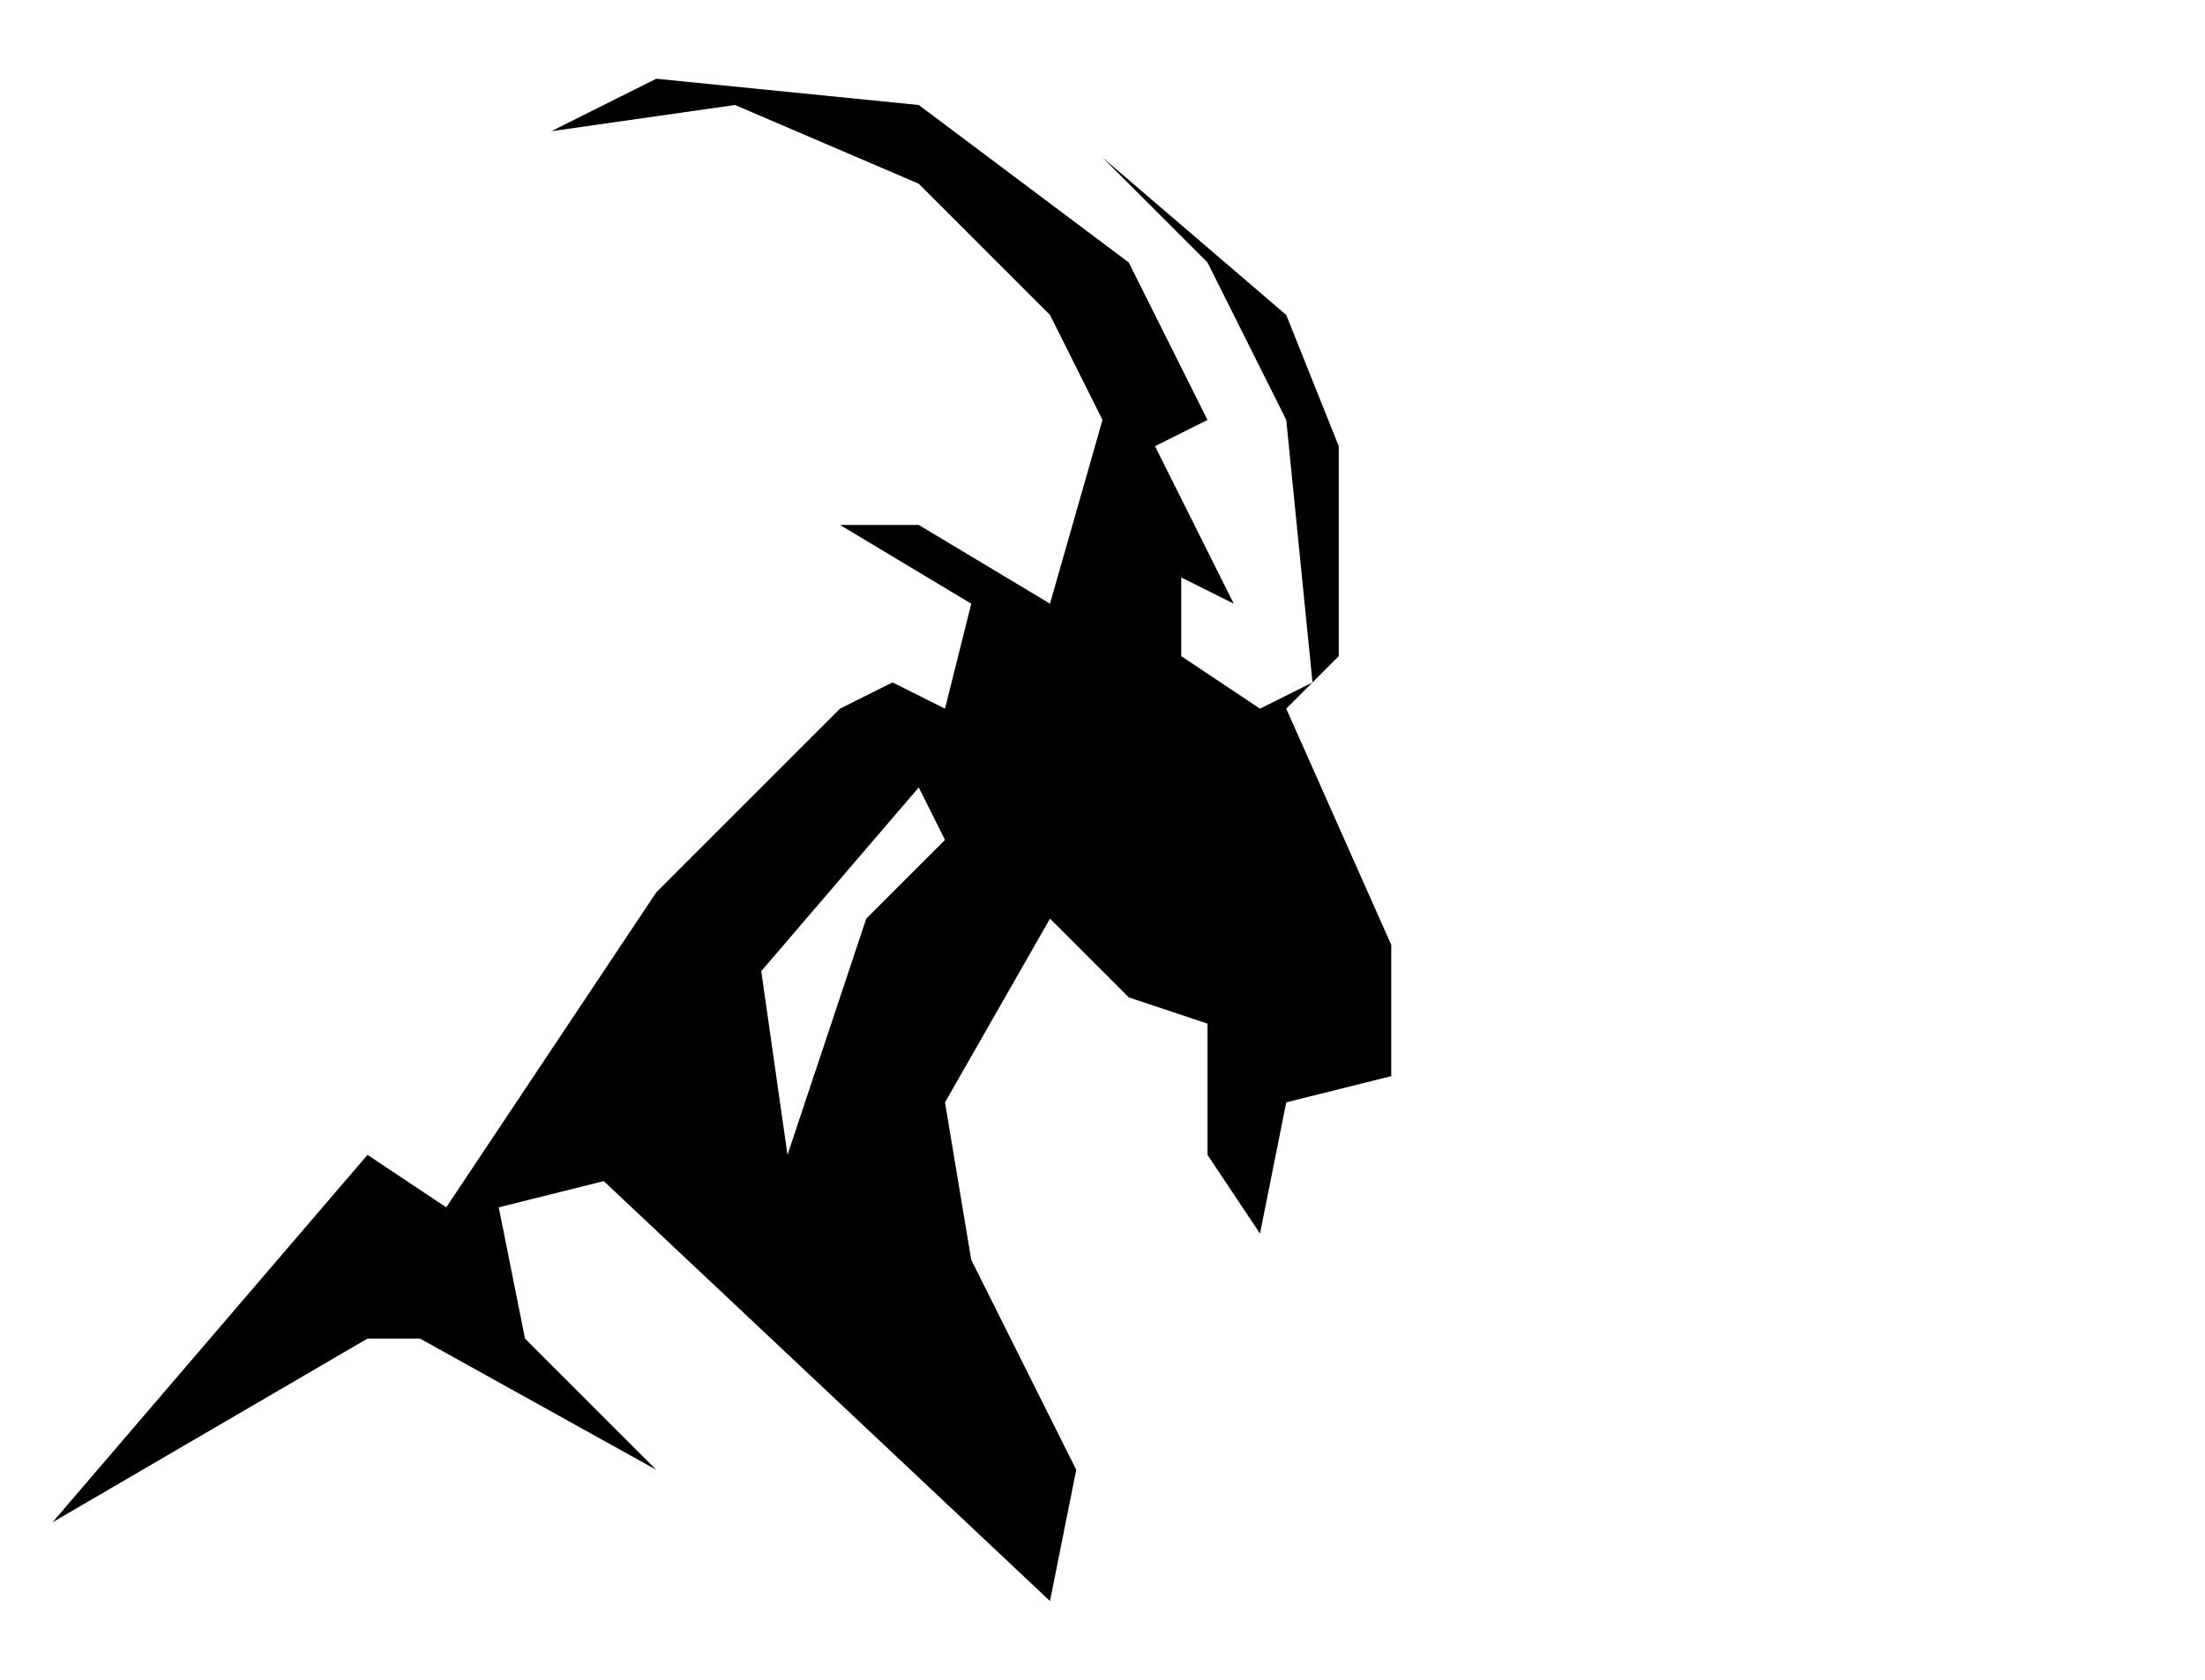
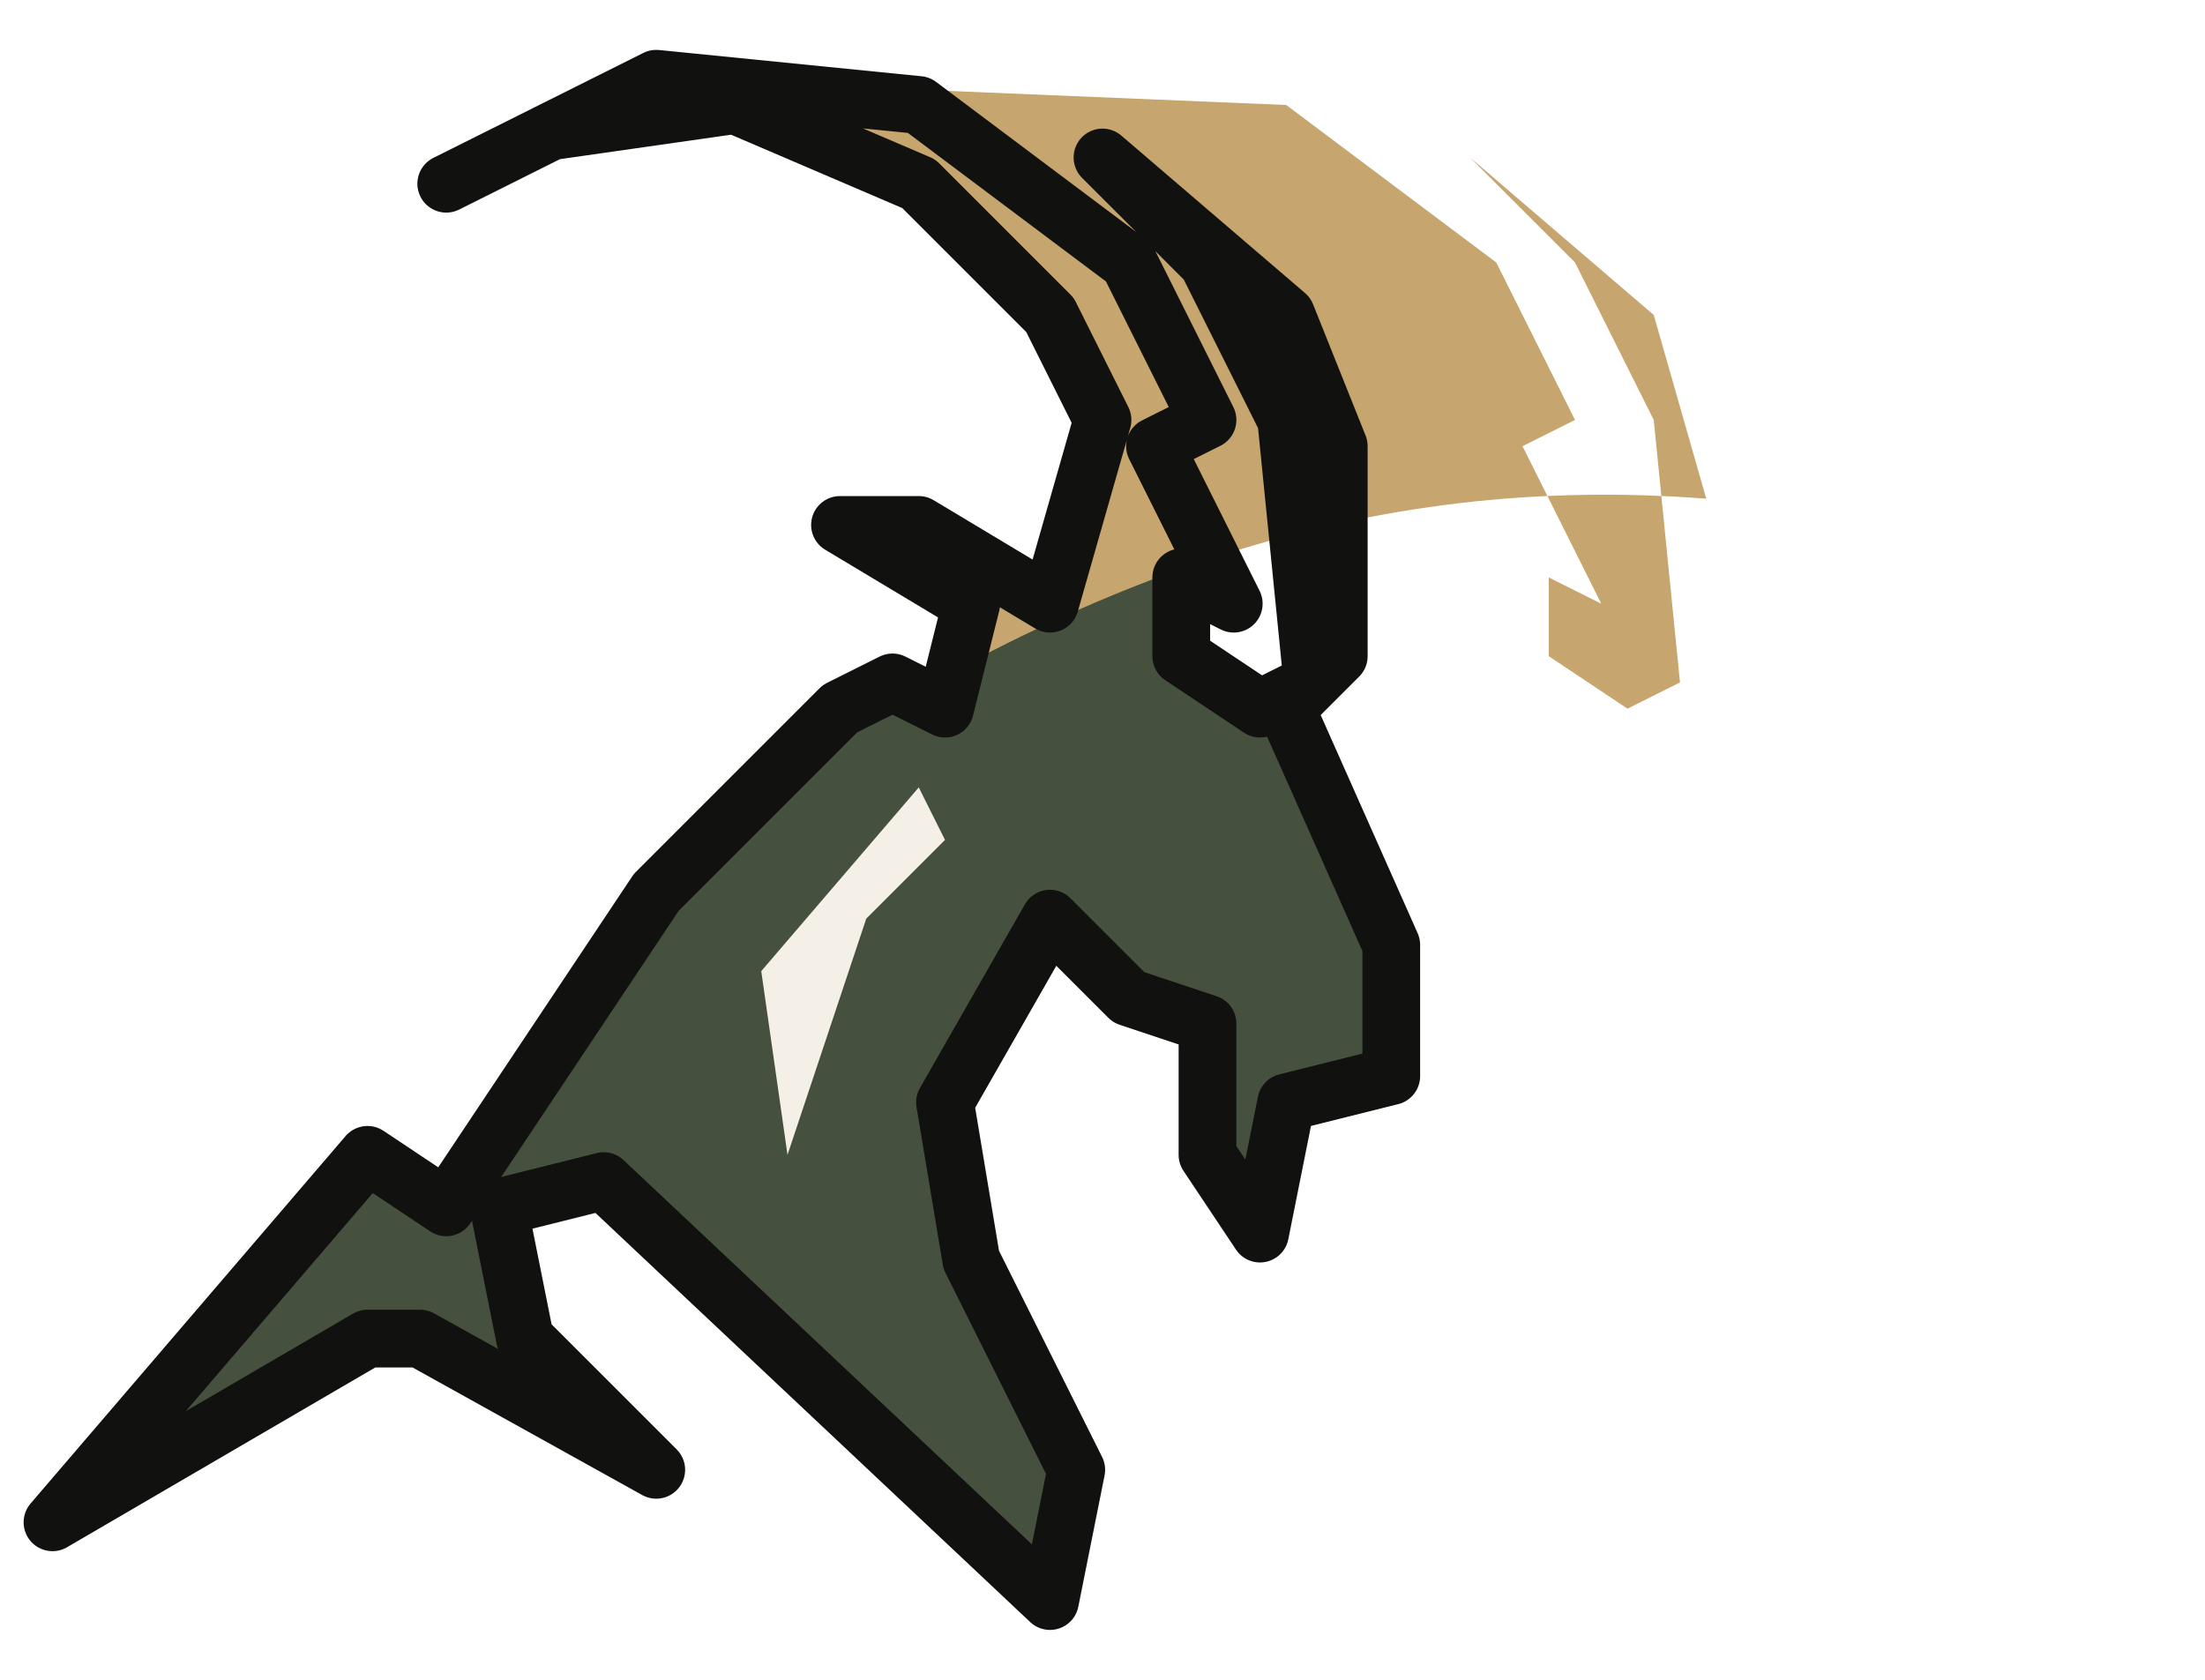
- <svg xmlns="http://www.w3.org/2000/svg" viewBox="0 0 84 64" fill="currentColor">
-   <path fill-rule="evenodd" clip-rule="evenodd" d="M 25,3 L 17,7 L 21,5 L 28,4 L 35,7 L 40,12 L 42,16 L 40,23 L 35,20 L 32,20 L 37,23 L 36,27 L 34,26 L 32,27 L 25,34 L 17,46 L 14,44 L 2,58 L 14,51 L 16,51 L 25,56 L 20,51 L 19,46 L 23,45 L 40,61 L 41,56 L 37,48 L 36,42 L 40,35 L 43,38 L 46,39 L 46,44 L 48,47 L 49,42 L 53,41 L 53,36 L 49,27 L 51,25 L 51,17 L 49,12 L 42,6 L 46,10 L 49,16 L 50,26 L 48,27 L 45,25 L 45,22 L 47,23 L 44,17 L 46,16 L 43,10 L 35,4 Z M 35,30 L 36,32 L 33,35 L 30,44 L 29,37 Z" />
+ <svg xmlns="http://www.w3.org/2000/svg" viewBox="0 0 84 64">
+   <path fill="#46503F" d="M 25,3 L 17,7 L 21,5 L 28,4 L 35,7 L 40,12 L 42,16 L 40,23 L 35,20 L 32,20 L 37,23 L 36,27 L 34,26 L 32,27 L 25,34 L 17,46 L 14,44 L 2,58 L 14,51 L 16,51 L 25,56 L 20,51 L 19,46 L 23,45 L 40,61 L 41,56 L 37,48 L 36,42 L 40,35 L 43,38 L 46,39 L 46,44 L 48,47 L 49,42 L 53,41 L 53,36 L 49,27 L 51,25 L 51,17 L 49,12 L 42,6 L 46,10 L 49,16 L 50,26 L 48,27 L 45,25 L 45,22 L 47,23 L 44,17 L 46,16 L 43,10 L 35,4 Z" />
+   <path fill="#C6A56E" d="M25 3 17 7l4-2 7-1 7 3 5 5 2 4-2 7-5-3h-3l5 3-1 4-2-1-2 1-3 3c12-8 23-12 36-11l-2-7-7-6 4 4 3 6 1 10-2 1-3-2v-3l2 1-3-6 2-1-3-6-8-6Z" />
+   <path fill="#F4F0E7" d="M 35,30 L 36,32 L 33,35 L 30,44 L 29,37 Z" />
+   <path fill="none" stroke="#11120F" stroke-width="2.2" stroke-linejoin="round" d="M 25,3 L 17,7 L 21,5 L 28,4 L 35,7 L 40,12 L 42,16 L 40,23 L 35,20 L 32,20 L 37,23 L 36,27 L 34,26 L 32,27 L 25,34 L 17,46 L 14,44 L 2,58 L 14,51 L 16,51 L 25,56 L 20,51 L 19,46 L 23,45 L 40,61 L 41,56 L 37,48 L 36,42 L 40,35 L 43,38 L 46,39 L 46,44 L 48,47 L 49,42 L 53,41 L 53,36 L 49,27 L 51,25 L 51,17 L 49,12 L 42,6 L 46,10 L 49,16 L 50,26 L 48,27 L 45,25 L 45,22 L 47,23 L 44,17 L 46,16 L 43,10 L 35,4 Z" />
</svg>
